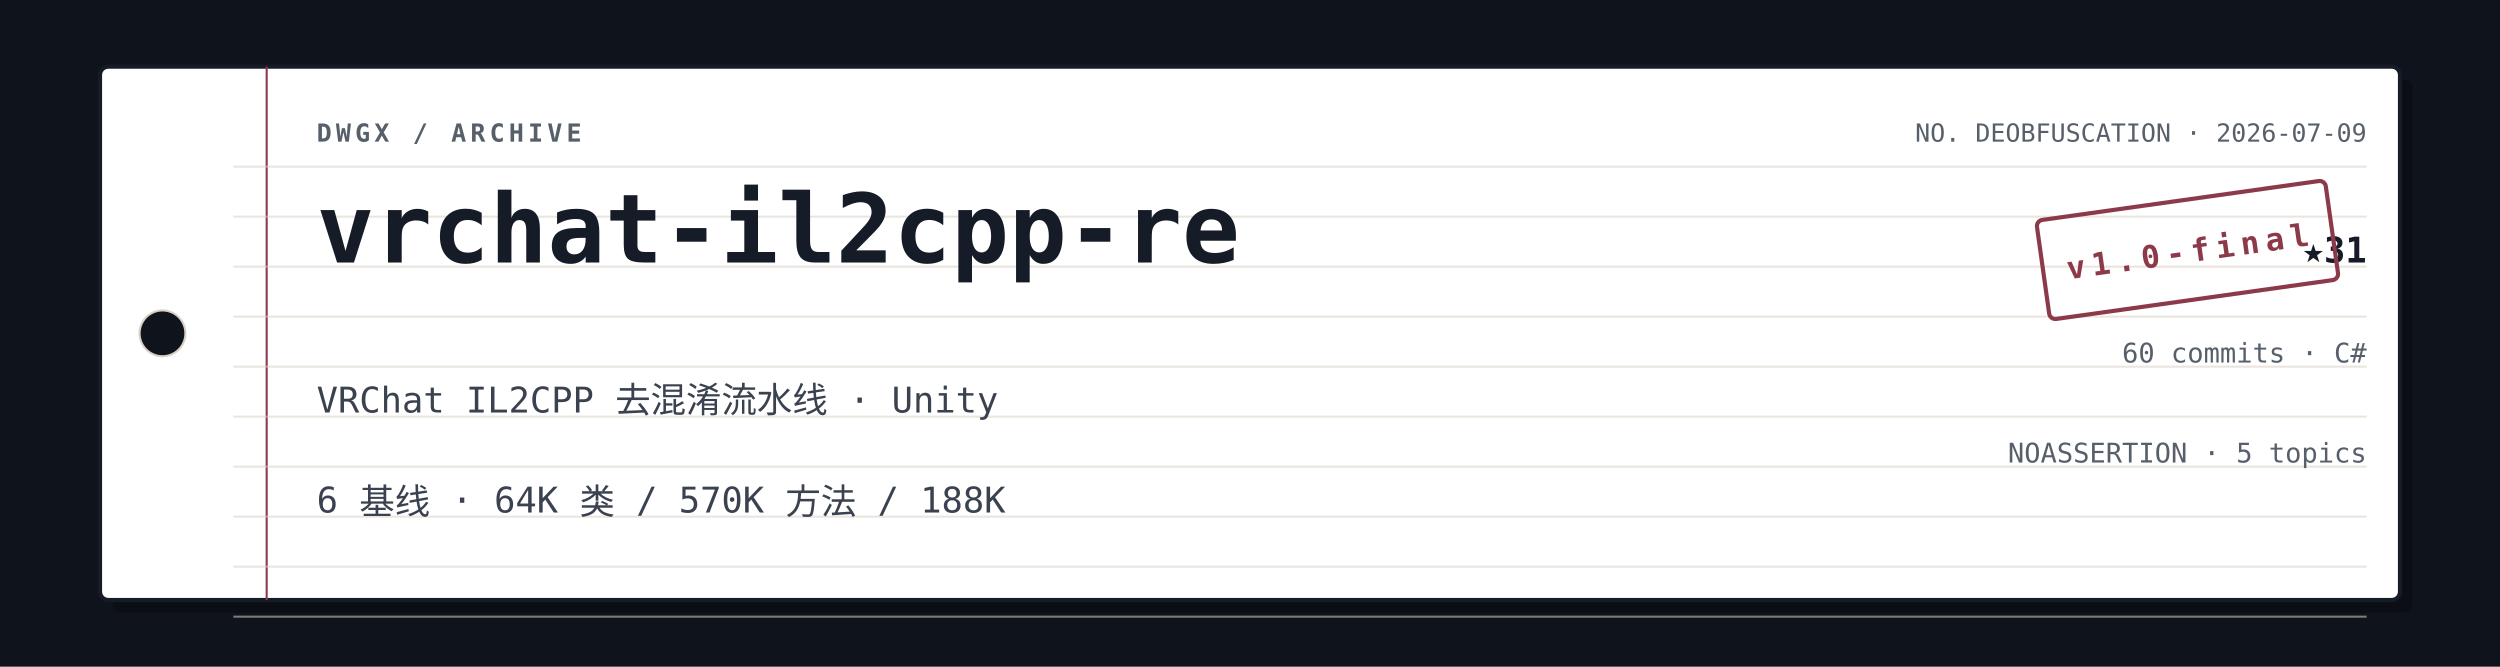
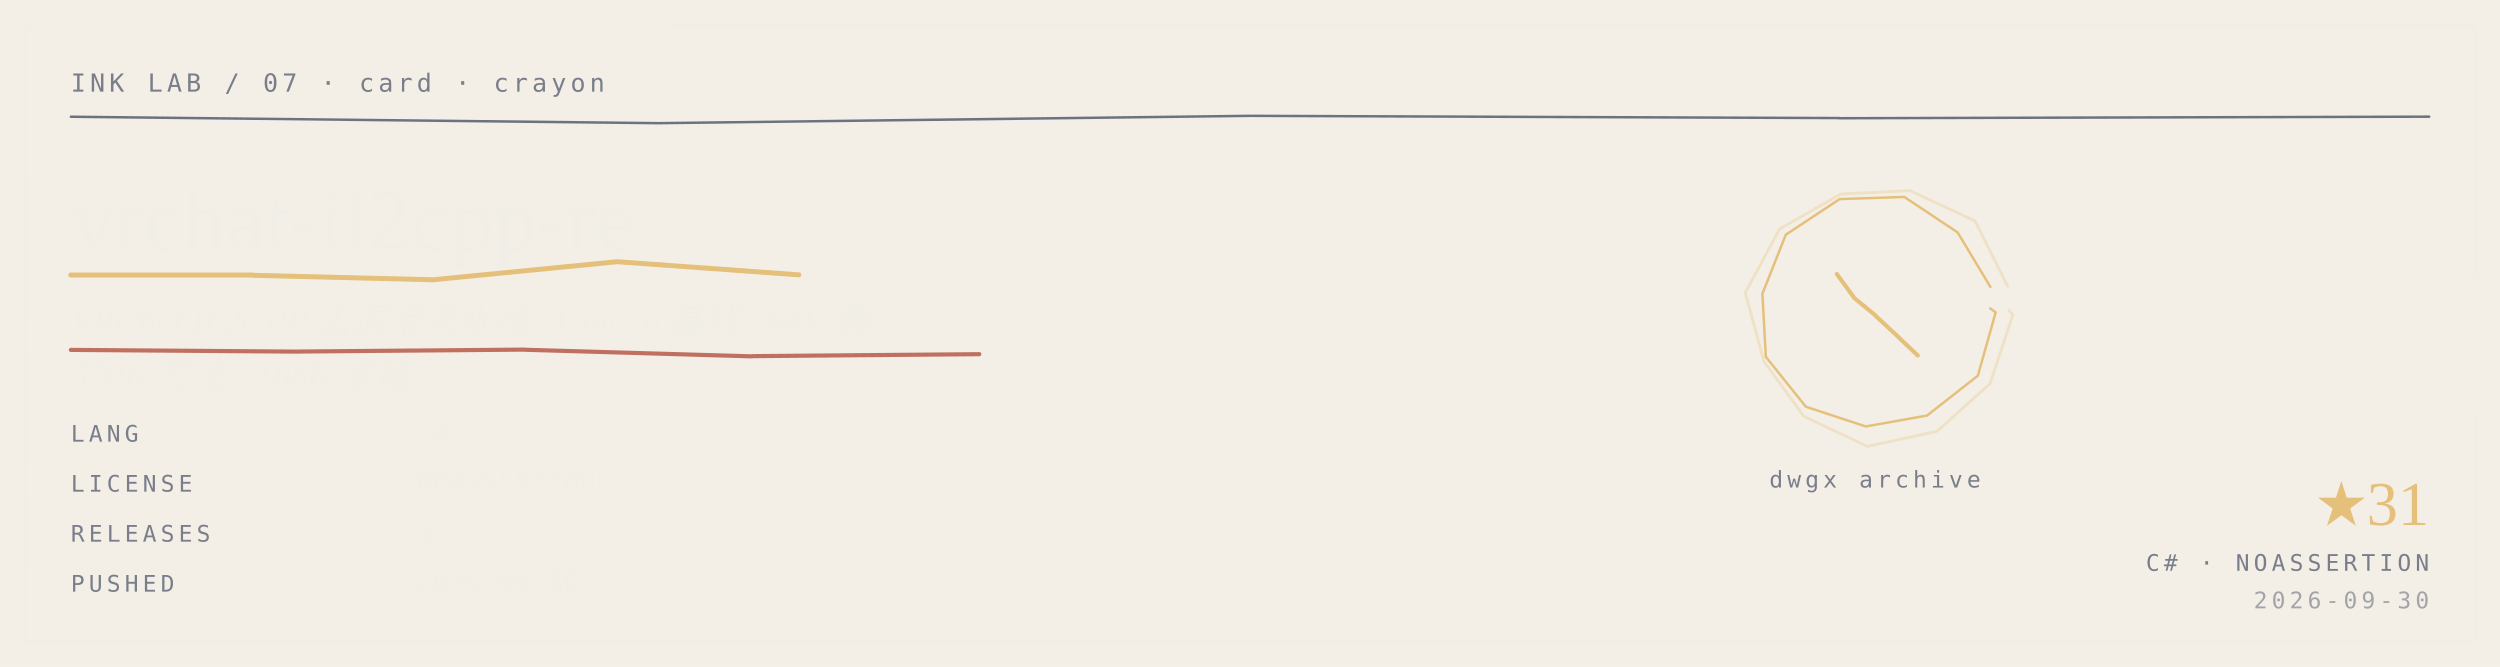
- <svg xmlns="http://www.w3.org/2000/svg" width="1200" height="320" viewBox="0 0 1200 320" role="img" aria-label="vrchat-il2cpp-re — index card" font-family="ui-monospace,'Cascadia Mono',Consolas,'SF Mono',monospace">
-   <rect width="1200" height="320" fill="#0F131B" />
-   <rect x="54" y="38" width="1104" height="256" rx="4" fill="#000000" fill-opacity="0.25" />
-   <rect x="48" y="32" width="1104" height="256" rx="4" fill="#FFFFFF" stroke="#161C27" stroke-width="2" />
-   <circle cx="78" cy="160" r="11" fill="#0F131B" stroke="#D8D2C4" />
-   <line x1="128" y1="32" x2="128" y2="288" stroke="#8C3A4A" />
-   <path d="M112 80h1024M112 104h1024M112 128h1024M112 152h1024M112 176h1024M112 200h1024M112 224h1024M112 248h1024M112 272h1024M112 296h1024" stroke="#D8D2C4" stroke-opacity="0.55" fill="none" />
-   <text x="152" y="68" font-size="12" font-weight="700" fill="#57606A" text-anchor="start" letter-spacing="2">DWGX / ARCHIVE</text>
-   <text x="1136" y="68" font-size="12" font-weight="400" fill="#57606A" text-anchor="end">NO. DEOBFUSCATION · 2026-07-09</text>
-   <text x="152" y="126" font-size="46" font-weight="700" fill="#161C27" text-anchor="start">vrchat-il2cpp-re</text>
-   <text x="1136" y="126" font-size="17" font-weight="700" fill="#161C27" text-anchor="end">★31</text>
-   <text x="152" y="198" font-size="17" font-weight="400" fill="#3A4250" text-anchor="start">VRChat IL2CPP 去混淆流水线 · Unity</text>
-   <text x="152" y="246" font-size="17" font-weight="400" fill="#3A4250" text-anchor="start">6 基线 · 64K 类 / 570K 方法 / 188K</text>
-   <text x="152" y="270" font-size="14" font-weight="400" fill="#0969DA" text-anchor="start" />
-   <text x="1136" y="174" font-size="13" font-weight="400" fill="#57606A" text-anchor="end">60 commits · C#</text>
-   <text x="1136" y="222" font-size="13" font-weight="400" fill="#57606A" text-anchor="end">NOASSERTION · 5 topics</text>
-   <g transform="rotate(-8 1050 120)">
-     <rect x="980" y="96" width="140" height="48" rx="3" fill="none" stroke="#8C3A4A" stroke-width="2" />
-     <text x="1050" y="126" text-anchor="middle" font-size="15" font-weight="700" letter-spacing="3" fill="#8C3A4A">v1.0-final</text>
-   </g>
+ <svg xmlns="http://www.w3.org/2000/svg" width="1200" height="320" viewBox="0 0 1200 320" role="img" aria-label="vrchat-il2cpp-re — VRChat IL2CPP 去混淆流水线 · Unity 6 基线 · 64K 类 / 570K 方法 / 188K 字段" font-family="Georgia,'Iowan Old Style','Times New Roman',Times,serif">
+   <rect width="1200" height="320" fill="#F4EFE6" />
+   <text x="34" y="44" font-size="12" font-family="ui-monospace,'Cascadia Mono',Consolas,'SF Mono',monospace" font-weight="400" fill="#6b7280" text-anchor="start" letter-spacing="2.0" opacity="0.9">INK LAB / 07 · card · crayon</text>
+   <path d="M34.02 56.03 L316.98 59.13 L316.94 59.11 L600.07 55.6 L599.99 55.6 L883.06 56.67 L882.93 56.75 L1166.02 56.0" fill="none" stroke="#6b7280" stroke-width="1.2" stroke-linecap="round" stroke-linejoin="round" opacity="1.0" />
+   <text x="34" y="120" font-size="42" font-family="Georgia,'Iowan Old Style','Times New Roman',Times,serif" font-weight="400" fill="#f0eee6" text-anchor="start">vrchat-il2cpp-re</text>
+   <path d="M33.97 132.0 L121.32 132.01 L121.31 132.13 L208.69 134.31 L208.66 134.21 L296.03 125.64 L296.05 125.61 L383.47 131.93" fill="none" stroke="#e5c07b" stroke-width="2.4" stroke-linecap="round" stroke-linejoin="round" opacity="1.0" />
+   <text x="34" y="160" font-size="17" font-family="Georgia,'Iowan Old Style','Times New Roman',Times,serif" font-weight="400" fill="#f0eee6" text-anchor="start" font-style="italic" opacity="0.92">VRChat IL2CPP 去混淆流水线 · Unity 6 基线 · 64K 类 /</text>
+   <text x="34" y="186" font-size="17" font-family="Georgia,'Iowan Old Style','Times New Roman',Times,serif" font-weight="400" fill="#f0eee6" text-anchor="start" font-style="italic" opacity="0.92">570K 方法 / 188K 字段</text>
+   <path d="M34.03 167.95 L143.08 168.78 L142.96 168.74 L251.98 167.81 L251.94 167.88 L360.94 171.05 L360.94 170.95 L470.05 170.0" fill="none" stroke="#c07060" stroke-width="2.0" stroke-linecap="round" stroke-linejoin="round" opacity="1.0" />
+   <text x="34" y="212" font-size="11" font-family="ui-monospace,'Cascadia Mono',Consolas,'SF Mono',monospace" font-weight="400" fill="#6b7280" text-anchor="start" letter-spacing="2.0" opacity="0.9">LANG</text>
+   <text x="200" y="212" font-size="13" font-family="ui-monospace,'Cascadia Mono',Consolas,'SF Mono',monospace" font-weight="400" fill="#f0eee6" text-anchor="start" opacity="0.9">C#</text>
+   <text x="34" y="236" font-size="11" font-family="ui-monospace,'Cascadia Mono',Consolas,'SF Mono',monospace" font-weight="400" fill="#6b7280" text-anchor="start" letter-spacing="2.0" opacity="0.9">LICENSE</text>
+   <text x="200" y="236" font-size="13" font-family="ui-monospace,'Cascadia Mono',Consolas,'SF Mono',monospace" font-weight="400" fill="#f0eee6" text-anchor="start" opacity="0.9">NOASSERTION</text>
+   <text x="34" y="260" font-size="11" font-family="ui-monospace,'Cascadia Mono',Consolas,'SF Mono',monospace" font-weight="400" fill="#6b7280" text-anchor="start" letter-spacing="2.0" opacity="0.9">RELEASES</text>
+   <text x="200" y="260" font-size="13" font-family="ui-monospace,'Cascadia Mono',Consolas,'SF Mono',monospace" font-weight="400" fill="#f0eee6" text-anchor="start" opacity="0.9">5</text>
+   <text x="34" y="284" font-size="11" font-family="ui-monospace,'Cascadia Mono',Consolas,'SF Mono',monospace" font-weight="400" fill="#6b7280" text-anchor="start" letter-spacing="2.0" opacity="0.9">PUSHED</text>
+   <text x="200" y="284" font-size="13" font-family="ui-monospace,'Cascadia Mono',Consolas,'SF Mono',monospace" font-weight="400" fill="#f0eee6" text-anchor="start" opacity="0.9">2026-09-30</text>
+   <path d="M962.69 147.69 L964.59 149.94 L953.6 182.95 L928.22 205.79 L894.72 213.06 L864.26 198.65 L845.05 172.26 L836.15 139.28 L852.65 108.68 L881.9 91.96 L915.11 90.29 L946.41 104.85 L962.03 136.17" transform="translate(1.6 1.2)" fill="none" stroke="#e5c07b" stroke-width="1.4" stroke-linecap="round" stroke-linejoin="round" opacity="0.3" />
+   <path d="M955.32 148.04 L957.93 149.94 L949.37 180.33 L924.97 199.46 L895.52 204.7 L866.81 195.23 L847.6 171.29 L845.95 141.02 L857.19 112.65 L883.01 95.57 L914.04 94.53 L939.66 111.57 L955.38 137.68" fill="none" stroke="#e5c07b" stroke-width="1.2" stroke-linecap="round" stroke-linejoin="round" opacity="1.0" />
+   <path d="M881.68 131.55 L889.98 142.92 L889.96 142.96 L900.44 151.59 L900.4 151.68 L911.8 162.31 L911.75 162.34 L920.55 170.65" fill="none" stroke="#e5c07b" stroke-width="2.0" stroke-linecap="round" stroke-linejoin="round" opacity="1.0" />
+   <text x="900" y="234" font-size="11" font-family="ui-monospace,'Cascadia Mono',Consolas,'SF Mono',monospace" font-weight="400" fill="#6b7280" text-anchor="middle" letter-spacing="2.0" opacity="0.9">dwgx archive</text>
+   <text x="1166" y="252" font-size="30" font-family="Georgia,'Iowan Old Style','Times New Roman',Times,serif" font-weight="400" fill="#e5c07b" text-anchor="end">★31</text>
+   <text x="1166" y="274" font-size="11" font-family="ui-monospace,'Cascadia Mono',Consolas,'SF Mono',monospace" font-weight="400" fill="#6b7280" text-anchor="end" letter-spacing="2.0" opacity="0.9">C# · NOASSERTION</text>
+   <text x="1166" y="292" font-size="11" font-family="ui-monospace,'Cascadia Mono',Consolas,'SF Mono',monospace" font-weight="400" fill="#6b7280" text-anchor="end" letter-spacing="2.0" opacity="0.6">2026-09-30</text>
+   <path d="M11.97 12.03 L1187.98 12.01 L1188.02 307.99 L12.0 307.98 Z" fill="none" stroke="#f0eee6" stroke-width="1.6" stroke-linecap="round" stroke-linejoin="round" opacity="1.0" />
+   <path d="M13.96 11.04 L1189.96 11.02 L1190.03 306.98 L14.0 306.97 Z" transform="translate(1.6 1.2)" fill="none" stroke="#f0eee6" stroke-width="1.1" stroke-linecap="round" stroke-linejoin="round" opacity="0.22" />
</svg>
